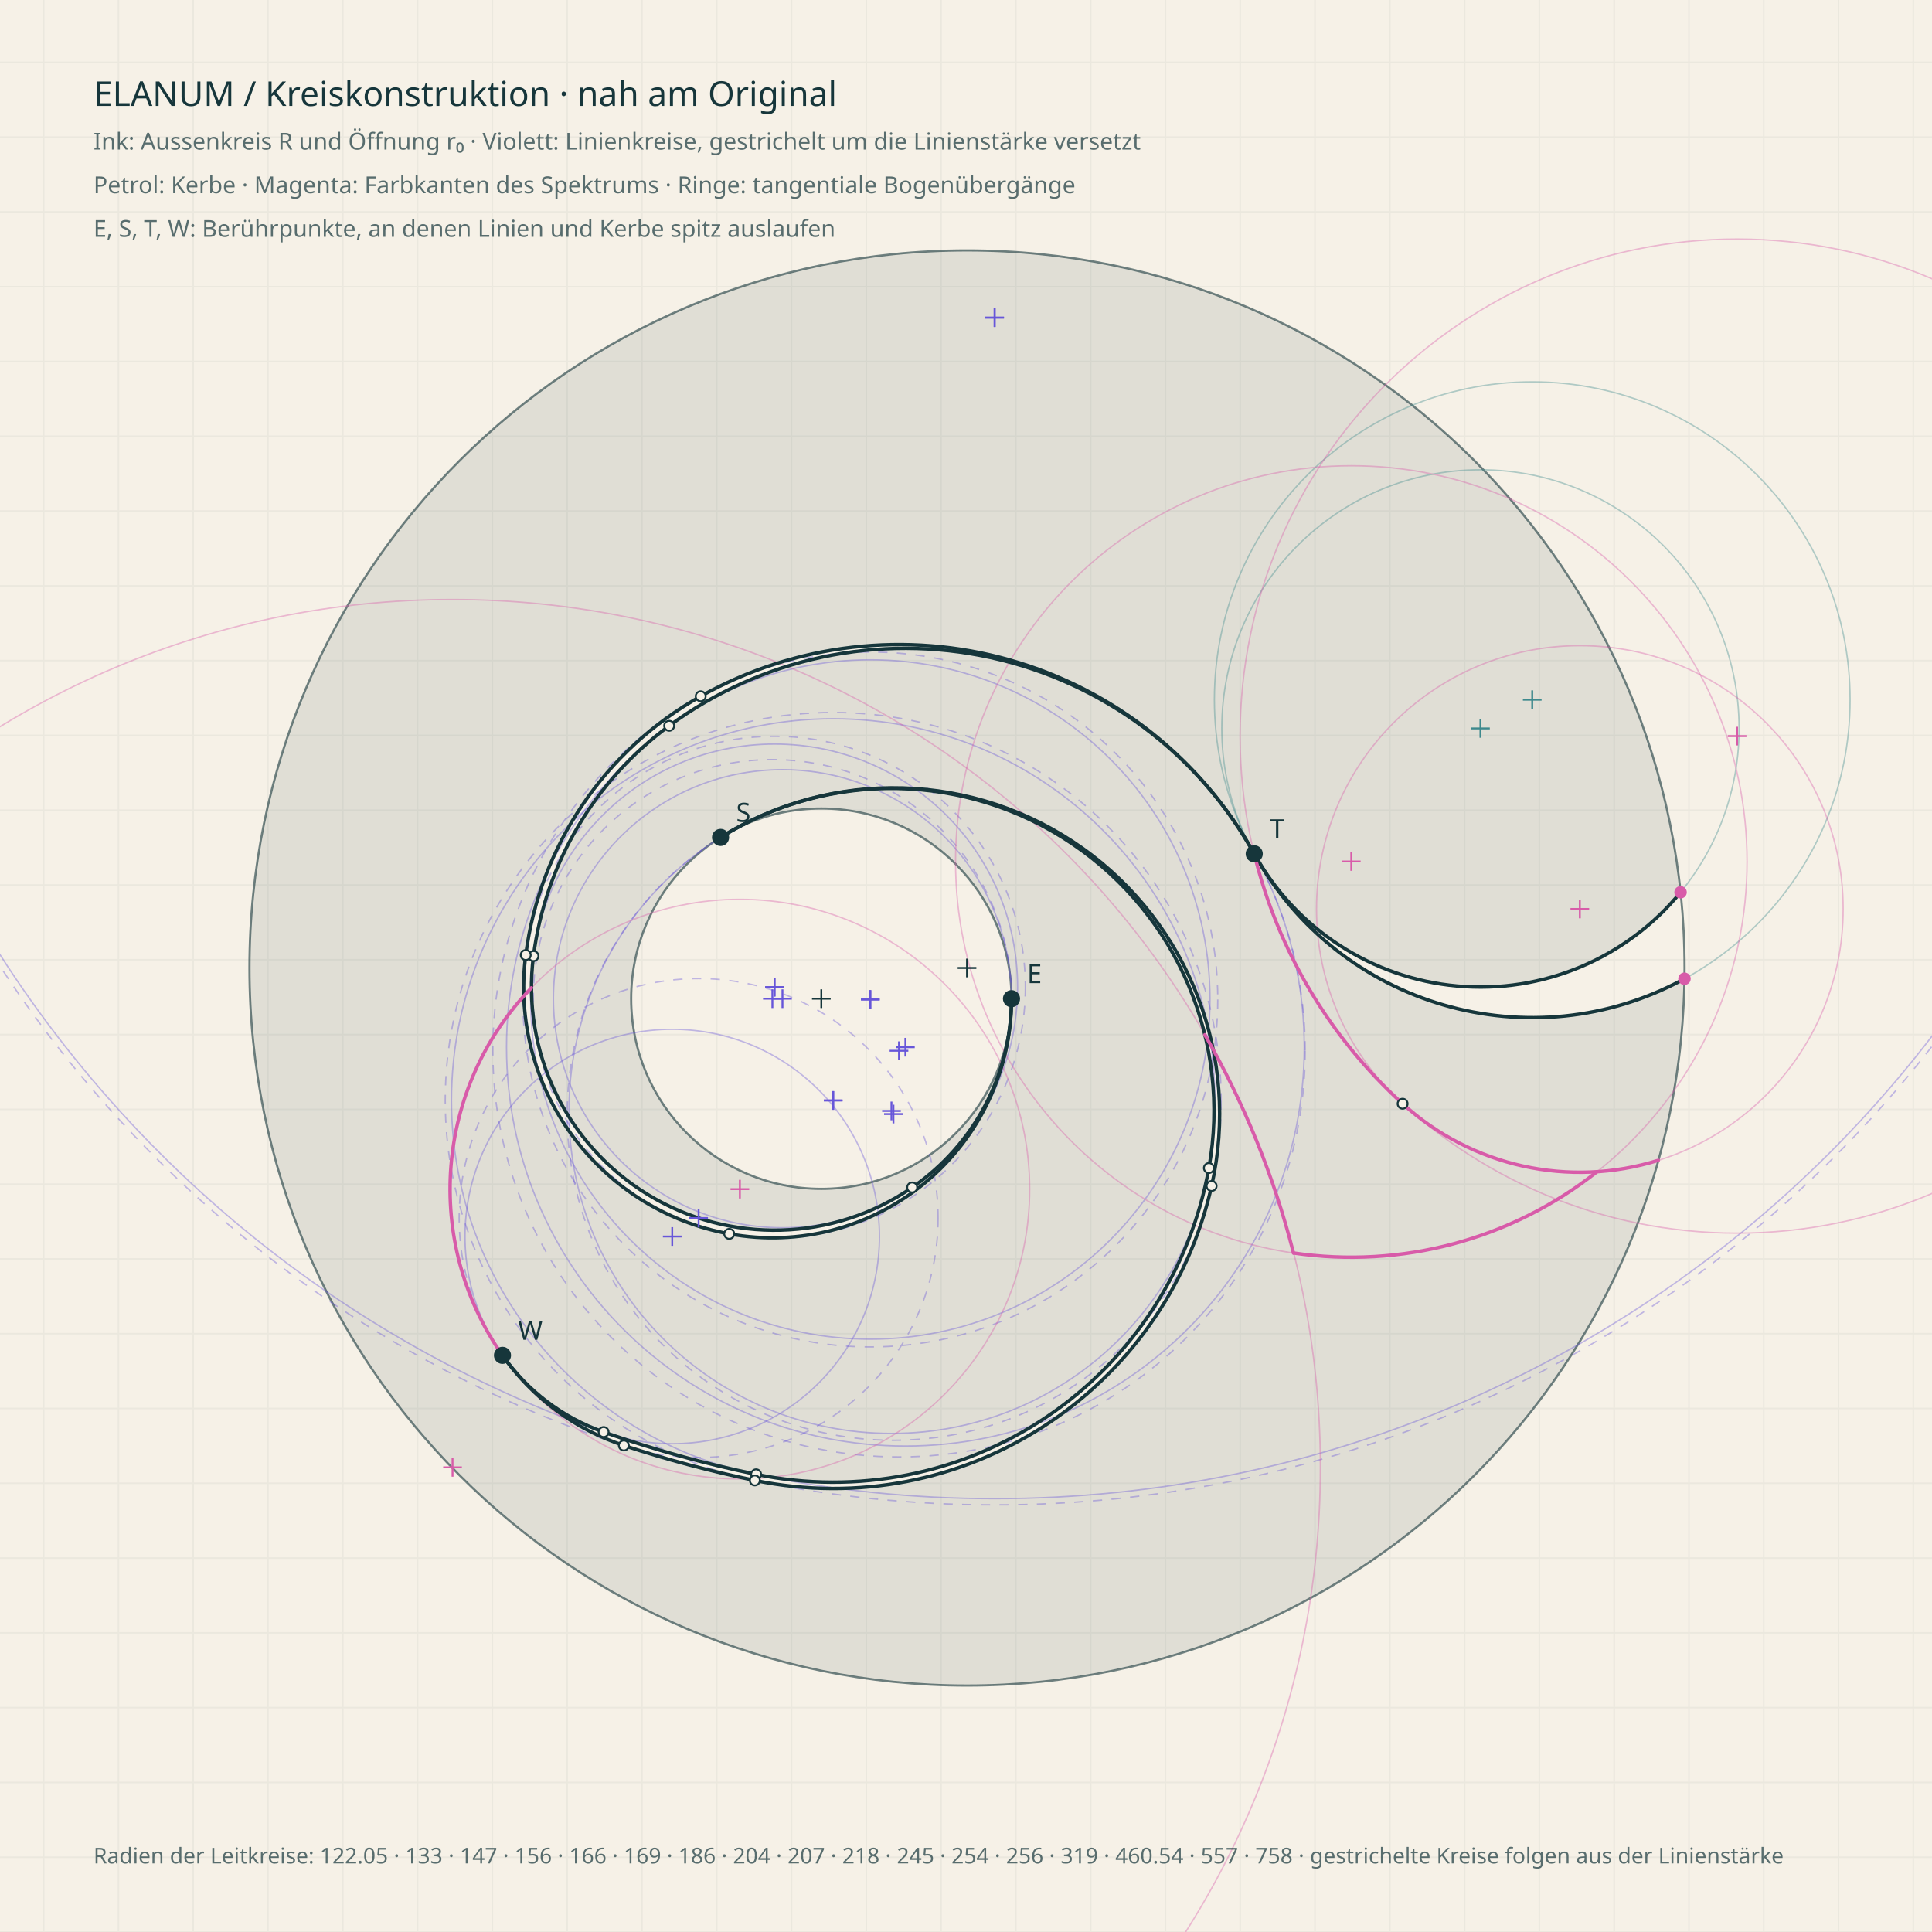
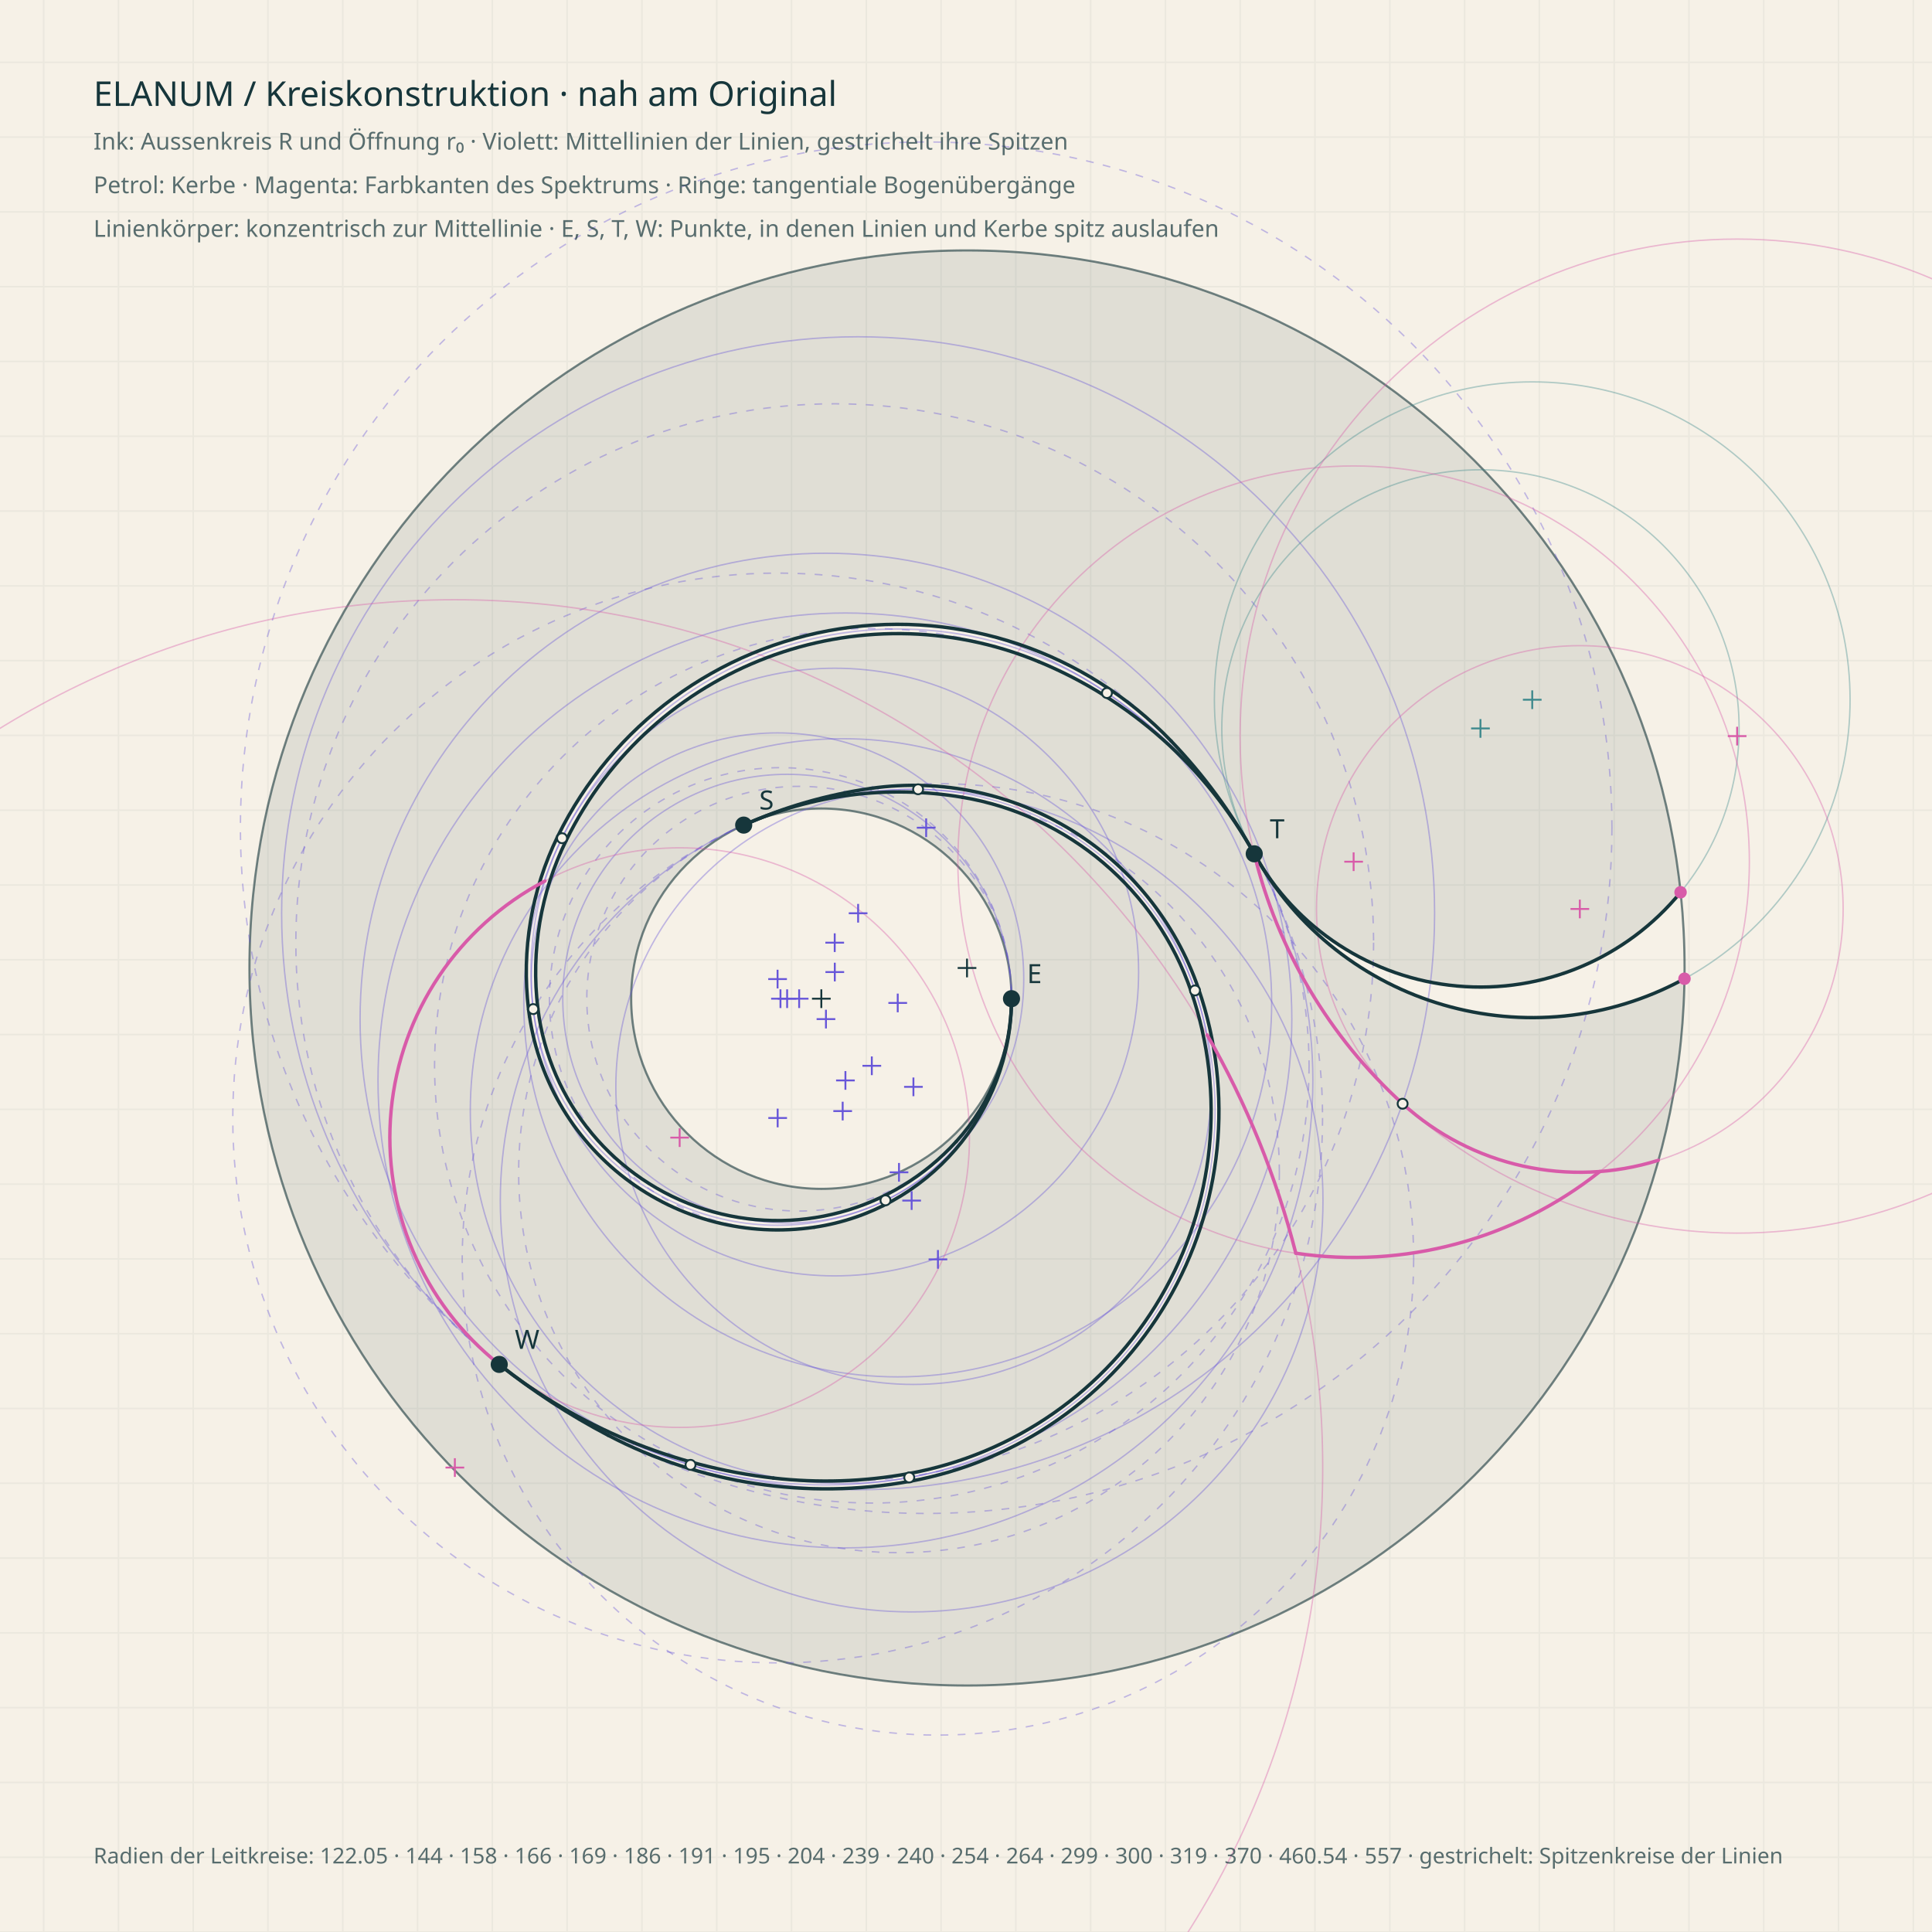
<svg xmlns="http://www.w3.org/2000/svg" width="1240" height="1240" viewBox="4 -8 1240 1240">
  <rect x="-400" y="-400" width="2200" height="2200" fill="#F6F1E7" />
  <path d="M -400 -400 V 1800 M -400 -400 H 1800 M -352 -400 V 1800 M -400 -352 H 1800 M -304 -400 V 1800 M -400 -304 H 1800 M -256 -400 V 1800 M -400 -256 H 1800 M -208 -400 V 1800 M -400 -208 H 1800 M -160 -400 V 1800 M -400 -160 H 1800 M -112 -400 V 1800 M -400 -112 H 1800 M -64 -400 V 1800 M -400 -64 H 1800 M -16 -400 V 1800 M -400 -16 H 1800 M 32 -400 V 1800 M -400 32 H 1800 M 80 -400 V 1800 M -400 80 H 1800 M 128 -400 V 1800 M -400 128 H 1800 M 176 -400 V 1800 M -400 176 H 1800 M 224 -400 V 1800 M -400 224 H 1800 M 272 -400 V 1800 M -400 272 H 1800 M 320 -400 V 1800 M -400 320 H 1800 M 368 -400 V 1800 M -400 368 H 1800 M 416 -400 V 1800 M -400 416 H 1800 M 464 -400 V 1800 M -400 464 H 1800 M 512 -400 V 1800 M -400 512 H 1800 M 560 -400 V 1800 M -400 560 H 1800 M 608 -400 V 1800 M -400 608 H 1800 M 656 -400 V 1800 M -400 656 H 1800 M 704 -400 V 1800 M -400 704 H 1800 M 752 -400 V 1800 M -400 752 H 1800 M 800 -400 V 1800 M -400 800 H 1800 M 848 -400 V 1800 M -400 848 H 1800 M 896 -400 V 1800 M -400 896 H 1800 M 944 -400 V 1800 M -400 944 H 1800 M 992 -400 V 1800 M -400 992 H 1800 M 1040 -400 V 1800 M -400 1040 H 1800 M 1088 -400 V 1800 M -400 1088 H 1800 M 1136 -400 V 1800 M -400 1136 H 1800 M 1184 -400 V 1800 M -400 1184 H 1800 M 1232 -400 V 1800 M -400 1232 H 1800 M 1280 -400 V 1800 M -400 1280 H 1800 M 1328 -400 V 1800 M -400 1328 H 1800 M 1376 -400 V 1800 M -400 1376 H 1800 M 1424 -400 V 1800 M -400 1424 H 1800 M 1472 -400 V 1800 M -400 1472 H 1800 M 1520 -400 V 1800 M -400 1520 H 1800 M 1568 -400 V 1800 M -400 1568 H 1800 M 1616 -400 V 1800 M -400 1616 H 1800 M 1664 -400 V 1800 M -400 1664 H 1800 M 1712 -400 V 1800 M -400 1712 H 1800 M 1760 -400 V 1800 M -400 1760 H 1800" stroke="#16363B" stroke-opacity=".05" stroke-width="1" />
-   <path d="M 1082.621 564.692 A 460.54 460.54 0 1 0 1085.138 620.173 A 204 204 0 0 1 809 540 A 166 166 0 0 0 1082.621 564.692 Z M 653.2 632.98 A 122.05 122.05 0 1 1 409.1 632.98 A 122.05 122.05 0 1 1 653.2 632.98 Z M 653.2 632.98 A 147 147 0 0 1 589.462 754.126 A 156 156 0 0 1 346.383 605.613 A 218 218 0 0 1 433.491 457.831 A 256 256 0 0 1 809 540 A 260.691 260.691 0 0 0 453.723 438.874 A 223 223 0 0 0 341.424 604.974 A 161 161 0 0 0 472.038 783.918 A 153.459 153.459 0 0 0 653.2 632.98 Z M 466.473 529.476 A 207 207 0 0 1 779.895 741.678 A 245 245 0 0 1 489.285 938.244 A 758 758 0 0 1 391.413 911.113 A 133 133 0 0 1 326.5 861.9 A 153.689 153.689 0 0 0 404.396 919.749 A 762 762 0 0 0 488.477 942.161 A 249 249 0 0 0 781.638 753.198 A 209.369 209.369 0 0 0 466.473 529.476 Z" fill="#16363B" fill-opacity=".10" fill-rule="evenodd" />
+   <path d="M 1082.621 564.692 A 460.54 460.54 0 1 0 1085.138 620.173 A 204 204 0 0 1 809 540 A 166 166 0 0 0 1082.621 564.692 Z M 653.2 632.98 A 122.05 122.05 0 1 1 409.1 632.98 A 122.05 122.05 0 1 1 653.2 632.98 Z M 653.2 632.98 A 136.288 136.288 0 0 1 617.781 724.631 A 155 155 0 0 1 349.218 639.287 A 192 192 0 0 1 367.425 531.299 A 237 237 0 0 1 670.537 416.612 A 280.639 280.639 0 0 1 809 540 A 349.726 349.726 0 0 0 755.643 467.596 A 243 243 0 0 0 362.039 528.655 A 198 198 0 0 0 343.263 640.018 A 161 161 0 0 0 526.563 779.673 A 148.281 148.281 0 0 0 653.2 632.98 Z M 481.313 521.569 A 244.125 244.125 0 0 1 621.647 503.697 A 188.5 188.5 0 0 1 768.596 628.507 A 236.5 236.5 0 0 1 587.134 937.803 A 296.5 296.5 0 0 1 500.372 940.654 A 345.871 345.871 0 0 1 324.428 867.712 A 440.147 440.147 0 0 0 394.277 913.188 A 301.5 301.5 0 0 0 588.028 942.722 A 241.5 241.5 0 0 0 773.327 626.888 A 193.5 193.5 0 0 0 563.04 497.99 A 305.335 305.335 0 0 0 481.313 521.569 Z" fill="#16363B" fill-opacity=".10" fill-rule="evenodd" />
  <circle cx="624.65" cy="613.27" r="460.54" fill="none" stroke="#16363B" stroke-opacity=".6" stroke-width="1.4" />
  <circle cx="531.15" cy="632.98" r="122.05" fill="none" stroke="#16363B" stroke-opacity=".6" stroke-width="1.4" />
-   <circle cx="506.2" cy="632.98" r="147" fill="none" stroke="#6756D9" stroke-opacity=".38" stroke-width=".9" />
-   <circle cx="501.102" cy="625.563" r="156" fill="none" stroke="#6756D9" stroke-opacity=".38" stroke-width=".9" />
-   <circle cx="562.593" cy="633.491" r="218" fill="none" stroke="#6756D9" stroke-opacity=".38" stroke-width=".9" />
-   <circle cx="585.097" cy="664.111" r="256" fill="none" stroke="#6756D9" stroke-opacity=".38" stroke-width=".9" />
-   <circle cx="499.741" cy="632.98" r="153.459" fill="none" stroke="#6756D9" stroke-opacity=".38" stroke-width=".9" stroke-dasharray="6 6" />
-   <circle cx="501.102" cy="625.563" r="161" fill="none" stroke="#6756D9" stroke-opacity=".38" stroke-width=".9" stroke-dasharray="6 6" />
-   <circle cx="562.593" cy="633.491" r="223" fill="none" stroke="#6756D9" stroke-opacity=".38" stroke-width=".9" stroke-dasharray="6 6" />
-   <circle cx="580.994" cy="666.385" r="260.691" fill="none" stroke="#6756D9" stroke-opacity=".38" stroke-width=".9" stroke-dasharray="6 6" />
-   <circle cx="576.167" cy="705.022" r="207" fill="none" stroke="#6756D9" stroke-opacity=".38" stroke-width=".9" />
-   <circle cx="538.767" cy="698.293" r="245" fill="none" stroke="#6756D9" stroke-opacity=".38" stroke-width=".9" />
-   <circle cx="642.377" cy="195.864" r="758" fill="none" stroke="#6756D9" stroke-opacity=".38" stroke-width=".9" />
-   <circle cx="435.447" cy="785.614" r="133" fill="none" stroke="#6756D9" stroke-opacity=".38" stroke-width=".9" />
-   <circle cx="577.422" cy="707.031" r="209.369" fill="none" stroke="#6756D9" stroke-opacity=".38" stroke-width=".9" stroke-dasharray="6 6" />
-   <circle cx="538.767" cy="698.293" r="249" fill="none" stroke="#6756D9" stroke-opacity=".38" stroke-width=".9" stroke-dasharray="6 6" />
-   <circle cx="642.377" cy="195.864" r="762" fill="none" stroke="#6756D9" stroke-opacity=".38" stroke-width=".9" stroke-dasharray="6 6" />
-   <circle cx="452.394" cy="773.748" r="153.689" fill="none" stroke="#6756D9" stroke-opacity=".38" stroke-width=".9" stroke-dasharray="6 6" />
+   <circle cx="509.2" cy="632.98" r="144" fill="none" stroke="#6756D9" stroke-opacity=".38" stroke-width=".9" />
+   <circle cx="503.063" cy="620.397" r="158" fill="none" stroke="#6756D9" stroke-opacity=".38" stroke-width=".9" />
+   <circle cx="539.787" cy="615.888" r="195" fill="none" stroke="#6756D9" stroke-opacity=".38" stroke-width=".9" />
+   <circle cx="580.184" cy="635.713" r="240" fill="none" stroke="#6756D9" stroke-opacity=".38" stroke-width=".9" />
+   <circle cx="546.614" cy="685.443" r="300" fill="none" stroke="#6756D9" stroke-opacity=".38" stroke-width=".9" />
+   <circle cx="589.112" cy="762.557" r="264" fill="none" stroke="#6756D9" stroke-opacity=".38" stroke-width=".9" />
+   <circle cx="590.259" cy="689.566" r="191" fill="none" stroke="#6756D9" stroke-opacity=".38" stroke-width=".9" />
+   <circle cx="544.847" cy="705.114" r="239" fill="none" stroke="#6756D9" stroke-opacity=".38" stroke-width=".9" />
+   <circle cx="534.119" cy="646.081" r="299" fill="none" stroke="#6756D9" stroke-opacity=".38" stroke-width=".9" />
+   <circle cx="554.759" cy="578.147" r="370" fill="none" stroke="#6756D9" stroke-opacity=".38" stroke-width=".9" />
+   <circle cx="516.912" cy="632.98" r="136.288" fill="none" stroke="#6756D9" stroke-opacity=".38" stroke-width=".9" stroke-dasharray="5 6" />
+   <circle cx="563.548" cy="676.056" r="280.639" fill="none" stroke="#6756D9" stroke-opacity=".38" stroke-width=".9" stroke-dasharray="5 6" />
+   <circle cx="504.919" cy="632.98" r="148.281" fill="none" stroke="#6756D9" stroke-opacity=".38" stroke-width=".9" stroke-dasharray="5 6" />
+   <circle cx="503.123" cy="709.55" r="349.726" fill="none" stroke="#6756D9" stroke-opacity=".38" stroke-width=".9" stroke-dasharray="5 6" />
+   <circle cx="580.997" cy="744.414" r="244.125" fill="none" stroke="#6756D9" stroke-opacity=".38" stroke-width=".9" stroke-dasharray="5 6" />
+   <circle cx="539.738" cy="597.03" r="345.871" fill="none" stroke="#6756D9" stroke-opacity=".38" stroke-width=".9" stroke-dasharray="5 6" />
+   <circle cx="605.991" cy="800.289" r="305.335" fill="none" stroke="#6756D9" stroke-opacity=".38" stroke-width=".9" stroke-dasharray="5 6" />
+   <circle cx="598.426" cy="523.25" r="440.147" fill="none" stroke="#6756D9" stroke-opacity=".38" stroke-width=".9" stroke-dasharray="5 6" />
  <circle cx="954.187" cy="459.522" r="166" fill="none" stroke="#3E898D" stroke-opacity=".38" stroke-width=".9" />
  <circle cx="987.422" cy="441.099" r="204" fill="none" stroke="#3E898D" stroke-opacity=".38" stroke-width=".9" />
  <circle cx="1118.924" cy="464.449" r="319" fill="none" stroke="#D85BA9" stroke-opacity=".38" stroke-width=".9" />
  <circle cx="1017.972" cy="575.393" r="169" fill="none" stroke="#D85BA9" stroke-opacity=".38" stroke-width=".9" />
-   <circle cx="478.862" cy="755.215" r="186" fill="none" stroke="#D85BA9" stroke-opacity=".38" stroke-width=".9" />
-   <circle cx="294.446" cy="933.776" r="557" fill="none" stroke="#D85BA9" stroke-opacity=".38" stroke-width=".9" />
-   <circle cx="871.293" cy="544.923" r="254" fill="none" stroke="#D85BA9" stroke-opacity=".38" stroke-width=".9" />
-   <path d="M 653.2 632.98 A 147 147 0 0 1 589.462 754.126" fill="none" stroke="#16363B" stroke-width="2.2" stroke-linecap="round" />
-   <path d="M 589.462 754.126 A 156 156 0 0 1 346.383 605.613" fill="none" stroke="#16363B" stroke-width="2.2" stroke-linecap="round" />
-   <path d="M 346.383 605.613 A 218 218 0 0 1 433.491 457.831" fill="none" stroke="#16363B" stroke-width="2.2" stroke-linecap="round" />
-   <path d="M 433.491 457.831 A 256 256 0 0 1 809 540" fill="none" stroke="#16363B" stroke-width="2.2" stroke-linecap="round" />
-   <path d="M 653.2 632.98 A 153.459 153.459 0 0 1 472.038 783.918" fill="none" stroke="#16363B" stroke-width="2.2" stroke-linecap="round" />
-   <path d="M 472.038 783.918 A 161 161 0 0 1 341.424 604.974" fill="none" stroke="#16363B" stroke-width="2.2" stroke-linecap="round" />
-   <path d="M 341.424 604.974 A 223 223 0 0 1 453.723 438.874" fill="none" stroke="#16363B" stroke-width="2.2" stroke-linecap="round" />
-   <path d="M 453.723 438.874 A 260.691 260.691 0 0 1 809 540" fill="none" stroke="#16363B" stroke-width="2.2" stroke-linecap="round" />
-   <path d="M 466.473 529.476 A 207 207 0 0 1 779.895 741.678" fill="none" stroke="#16363B" stroke-width="2.2" stroke-linecap="round" />
-   <path d="M 779.895 741.678 A 245 245 0 0 1 489.285 938.244" fill="none" stroke="#16363B" stroke-width="2.2" stroke-linecap="round" />
-   <path d="M 489.285 938.244 A 758 758 0 0 1 391.413 911.113" fill="none" stroke="#16363B" stroke-width="2.2" stroke-linecap="round" />
-   <path d="M 391.413 911.113 A 133 133 0 0 1 326.5 861.9" fill="none" stroke="#16363B" stroke-width="2.2" stroke-linecap="round" />
-   <path d="M 466.473 529.476 A 209.369 209.369 0 0 1 781.638 753.198" fill="none" stroke="#16363B" stroke-width="2.2" stroke-linecap="round" />
-   <path d="M 781.638 753.198 A 249 249 0 0 1 488.477 942.161" fill="none" stroke="#16363B" stroke-width="2.2" stroke-linecap="round" />
-   <path d="M 488.477 942.161 A 762 762 0 0 1 404.396 919.749" fill="none" stroke="#16363B" stroke-width="2.2" stroke-linecap="round" />
-   <path d="M 404.396 919.749 A 153.689 153.689 0 0 1 326.5 861.9" fill="none" stroke="#16363B" stroke-width="2.2" stroke-linecap="round" />
+   <circle cx="440.216" cy="722.147" r="186" fill="none" stroke="#D85BA9" stroke-opacity=".38" stroke-width=".9" />
+   <circle cx="295.939" cy="933.917" r="557" fill="none" stroke="#D85BA9" stroke-opacity=".38" stroke-width=".9" />
+   <circle cx="872.786" cy="545.063" r="254" fill="none" stroke="#D85BA9" stroke-opacity=".38" stroke-width=".9" />
+   <path d="M 653.2 632.98 A 136.288 136.288 0 0 1 617.781 724.631" fill="none" stroke="#16363B" stroke-width="2.2" stroke-linecap="round" />
+   <path d="M 617.781 724.631 A 155 155 0 0 1 349.218 639.287" fill="none" stroke="#16363B" stroke-width="2.2" stroke-linecap="round" />
+   <path d="M 349.218 639.287 A 192 192 0 0 1 367.425 531.299" fill="none" stroke="#16363B" stroke-width="2.2" stroke-linecap="round" />
+   <path d="M 367.425 531.299 A 237 237 0 0 1 670.537 416.612" fill="none" stroke="#16363B" stroke-width="2.2" stroke-linecap="round" />
+   <path d="M 670.537 416.612 A 280.639 280.639 0 0 1 809 540" fill="none" stroke="#16363B" stroke-width="2.2" stroke-linecap="round" />
+   <path d="M 653.2 632.98 A 148.281 148.281 0 0 1 526.563 779.673" fill="none" stroke="#16363B" stroke-width="2.2" stroke-linecap="round" />
+   <path d="M 526.563 779.673 A 161 161 0 0 1 343.263 640.018" fill="none" stroke="#16363B" stroke-width="2.2" stroke-linecap="round" />
+   <path d="M 343.263 640.018 A 198 198 0 0 1 362.039 528.655" fill="none" stroke="#16363B" stroke-width="2.2" stroke-linecap="round" />
+   <path d="M 362.039 528.655 A 243 243 0 0 1 755.643 467.596" fill="none" stroke="#16363B" stroke-width="2.2" stroke-linecap="round" />
+   <path d="M 755.643 467.596 A 349.726 349.726 0 0 1 809 540" fill="none" stroke="#16363B" stroke-width="2.2" stroke-linecap="round" />
+   <path d="M 481.313 521.569 A 244.125 244.125 0 0 1 621.647 503.697" fill="none" stroke="#16363B" stroke-width="2.2" stroke-linecap="round" />
+   <path d="M 621.647 503.697 A 188.5 188.5 0 0 1 768.596 628.507" fill="none" stroke="#16363B" stroke-width="2.2" stroke-linecap="round" />
+   <path d="M 768.596 628.507 A 236.5 236.5 0 0 1 587.134 937.803" fill="none" stroke="#16363B" stroke-width="2.2" stroke-linecap="round" />
+   <path d="M 587.134 937.803 A 296.5 296.5 0 0 1 500.372 940.654" fill="none" stroke="#16363B" stroke-width="2.2" stroke-linecap="round" />
+   <path d="M 500.372 940.654 A 345.871 345.871 0 0 1 324.428 867.712" fill="none" stroke="#16363B" stroke-width="2.2" stroke-linecap="round" />
+   <path d="M 481.313 521.569 A 305.335 305.335 0 0 1 563.04 497.99" fill="none" stroke="#16363B" stroke-width="2.2" stroke-linecap="round" />
+   <path d="M 563.04 497.99 A 193.5 193.5 0 0 1 773.327 626.888" fill="none" stroke="#16363B" stroke-width="2.2" stroke-linecap="round" />
+   <path d="M 773.327 626.888 A 241.5 241.5 0 0 1 588.028 942.722" fill="none" stroke="#16363B" stroke-width="2.2" stroke-linecap="round" />
+   <path d="M 588.028 942.722 A 301.5 301.5 0 0 1 394.277 913.188" fill="none" stroke="#16363B" stroke-width="2.2" stroke-linecap="round" />
+   <path d="M 394.277 913.188 A 440.147 440.147 0 0 1 324.428 867.712" fill="none" stroke="#16363B" stroke-width="2.2" stroke-linecap="round" />
  <path d="M 809 540 A 166 166 0 0 0 1082.621 564.692" fill="none" stroke="#16363B" stroke-width="2.2" stroke-linecap="round" />
  <path d="M 809 540 A 204 204 0 0 0 1085.138 620.173" fill="none" stroke="#16363B" stroke-width="2.2" stroke-linecap="round" />
  <path d="M 809 540 A 319 319 0 0 0 904.233 700.391" fill="none" stroke="#D85BA9" stroke-width="2.2" stroke-linecap="round" />
  <path d="M 904.233 700.391 A 169 169 0 0 0 1068.338 736.714" fill="none" stroke="#D85BA9" stroke-width="2.2" stroke-linecap="round" />
-   <path d="M 326.5 861.9 A 186 186 0 0 1 345.103 625.969" fill="none" stroke="#D85BA9" stroke-width="2.2" stroke-linecap="round" />
-   <path d="M 777.307 656.119 A 557 557 0 0 1 834.187 796.198" fill="none" stroke="#D85BA9" stroke-width="2.2" stroke-linecap="round" />
-   <path d="M 834.187 796.198 A 254 254 0 0 0 1028.998 744.033" fill="none" stroke="#D85BA9" stroke-width="2.2" stroke-linecap="round" />
+   <path d="M 324.428 867.712 A 186 186 0 0 1 353.743 557.47" fill="none" stroke="#D85BA9" stroke-width="2.2" stroke-linecap="round" />
+   <path d="M 778.801 656.259 A 557 557 0 0 1 835.681 796.338" fill="none" stroke="#D85BA9" stroke-width="2.2" stroke-linecap="round" />
+   <path d="M 835.681 796.338 A 254 254 0 0 0 1030.832 743.903" fill="none" stroke="#D85BA9" stroke-width="2.2" stroke-linecap="round" />
  <path d="M 618.65 613.27 h 12 M 624.65 607.27 v 12" stroke="#16363B" stroke-width="1.2" />
  <path d="M 525.15 632.98 h 12 M 531.15 626.98 v 12" stroke="#16363B" stroke-width="1.2" />
-   <path d="M 500.2 632.98 h 12 M 506.2 626.98 v 12" stroke="#6756D9" stroke-width="1.2" />
-   <path d="M 495.102 625.563 h 12 M 501.102 619.563 v 12" stroke="#6756D9" stroke-width="1.2" />
-   <path d="M 556.593 633.491 h 12 M 562.593 627.491 v 12" stroke="#6756D9" stroke-width="1.2" />
-   <path d="M 579.097 664.111 h 12 M 585.097 658.111 v 12" stroke="#6756D9" stroke-width="1.2" />
-   <path d="M 493.741 632.98 h 12 M 499.741 626.98 v 12" stroke="#6756D9" stroke-width="1.2" />
-   <path d="M 495.102 625.563 h 12 M 501.102 619.563 v 12" stroke="#6756D9" stroke-width="1.2" />
-   <path d="M 556.593 633.491 h 12 M 562.593 627.491 v 12" stroke="#6756D9" stroke-width="1.2" />
-   <path d="M 574.994 666.385 h 12 M 580.994 660.385 v 12" stroke="#6756D9" stroke-width="1.2" />
-   <path d="M 570.167 705.022 h 12 M 576.167 699.022 v 12" stroke="#6756D9" stroke-width="1.2" />
-   <path d="M 532.767 698.293 h 12 M 538.767 692.293 v 12" stroke="#6756D9" stroke-width="1.2" />
-   <path d="M 636.377 195.864 h 12 M 642.377 189.864 v 12" stroke="#6756D9" stroke-width="1.2" />
-   <path d="M 429.447 785.614 h 12 M 435.447 779.614 v 12" stroke="#6756D9" stroke-width="1.2" />
-   <path d="M 571.422 707.031 h 12 M 577.422 701.031 v 12" stroke="#6756D9" stroke-width="1.2" />
-   <path d="M 532.767 698.293 h 12 M 538.767 692.293 v 12" stroke="#6756D9" stroke-width="1.2" />
-   <path d="M 636.377 195.864 h 12 M 642.377 189.864 v 12" stroke="#6756D9" stroke-width="1.2" />
-   <path d="M 446.394 773.748 h 12 M 452.394 767.748 v 12" stroke="#6756D9" stroke-width="1.2" />
+   <path d="M 503.2 632.98 h 12 M 509.2 626.98 v 12" stroke="#6756D9" stroke-width="1.2" />
+   <path d="M 497.063 620.397 h 12 M 503.063 614.397 v 12" stroke="#6756D9" stroke-width="1.2" />
+   <path d="M 533.787 615.888 h 12 M 539.787 609.888 v 12" stroke="#6756D9" stroke-width="1.2" />
+   <path d="M 574.184 635.713 h 12 M 580.184 629.713 v 12" stroke="#6756D9" stroke-width="1.2" />
+   <path d="M 540.614 685.443 h 12 M 546.614 679.443 v 12" stroke="#6756D9" stroke-width="1.2" />
+   <path d="M 583.112 762.557 h 12 M 589.112 756.557 v 12" stroke="#6756D9" stroke-width="1.2" />
+   <path d="M 584.259 689.566 h 12 M 590.259 683.566 v 12" stroke="#6756D9" stroke-width="1.2" />
+   <path d="M 538.847 705.114 h 12 M 544.847 699.114 v 12" stroke="#6756D9" stroke-width="1.2" />
+   <path d="M 528.119 646.081 h 12 M 534.119 640.081 v 12" stroke="#6756D9" stroke-width="1.2" />
+   <path d="M 548.759 578.147 h 12 M 554.759 572.147 v 12" stroke="#6756D9" stroke-width="1.2" />
+   <path d="M 510.912 632.98 h 12 M 516.912 626.98 v 12" stroke="#6756D9" stroke-width="1.2" />
+   <path d="M 557.548 676.056 h 12 M 563.548 670.056 v 12" stroke="#6756D9" stroke-width="1.2" />
+   <path d="M 498.919 632.98 h 12 M 504.919 626.98 v 12" stroke="#6756D9" stroke-width="1.2" />
+   <path d="M 497.123 709.55 h 12 M 503.123 703.55 v 12" stroke="#6756D9" stroke-width="1.2" />
+   <path d="M 574.997 744.414 h 12 M 580.997 738.414 v 12" stroke="#6756D9" stroke-width="1.2" />
+   <path d="M 533.738 597.03 h 12 M 539.738 591.03 v 12" stroke="#6756D9" stroke-width="1.2" />
+   <path d="M 599.991 800.289 h 12 M 605.991 794.289 v 12" stroke="#6756D9" stroke-width="1.2" />
+   <path d="M 592.426 523.25 h 12 M 598.426 517.25 v 12" stroke="#6756D9" stroke-width="1.2" />
  <path d="M 948.187 459.522 h 12 M 954.187 453.522 v 12" stroke="#3E898D" stroke-width="1.2" />
  <path d="M 981.422 441.099 h 12 M 987.422 435.099 v 12" stroke="#3E898D" stroke-width="1.2" />
  <path d="M 1112.924 464.449 h 12 M 1118.924 458.449 v 12" stroke="#D85BA9" stroke-width="1.2" />
  <path d="M 1011.972 575.393 h 12 M 1017.972 569.393 v 12" stroke="#D85BA9" stroke-width="1.2" />
-   <path d="M 472.862 755.215 h 12 M 478.862 749.215 v 12" stroke="#D85BA9" stroke-width="1.2" />
-   <path d="M 288.446 933.776 h 12 M 294.446 927.776 v 12" stroke="#D85BA9" stroke-width="1.2" />
-   <path d="M 865.293 544.923 h 12 M 871.293 538.923 v 12" stroke="#D85BA9" stroke-width="1.2" />
-   <circle cx="589.462" cy="754.126" r="3.2" fill="#F6F1E7" stroke="#16363B" stroke-width="1.2" />
-   <circle cx="346.383" cy="605.613" r="3.2" fill="#F6F1E7" stroke="#16363B" stroke-width="1.2" />
-   <circle cx="433.491" cy="457.831" r="3.2" fill="#F6F1E7" stroke="#16363B" stroke-width="1.2" />
-   <circle cx="472.038" cy="783.918" r="3.2" fill="#F6F1E7" stroke="#16363B" stroke-width="1.2" />
-   <circle cx="341.424" cy="604.974" r="3.2" fill="#F6F1E7" stroke="#16363B" stroke-width="1.2" />
-   <circle cx="453.723" cy="438.874" r="3.2" fill="#F6F1E7" stroke="#16363B" stroke-width="1.2" />
-   <circle cx="779.895" cy="741.678" r="3.2" fill="#F6F1E7" stroke="#16363B" stroke-width="1.2" />
-   <circle cx="489.285" cy="938.244" r="3.2" fill="#F6F1E7" stroke="#16363B" stroke-width="1.2" />
-   <circle cx="391.413" cy="911.113" r="3.2" fill="#F6F1E7" stroke="#16363B" stroke-width="1.2" />
-   <circle cx="781.638" cy="753.198" r="3.2" fill="#F6F1E7" stroke="#16363B" stroke-width="1.2" />
-   <circle cx="488.477" cy="942.161" r="3.2" fill="#F6F1E7" stroke="#16363B" stroke-width="1.2" />
-   <circle cx="404.396" cy="919.749" r="3.2" fill="#F6F1E7" stroke="#16363B" stroke-width="1.2" />
+   <path d="M 434.216 722.147 h 12 M 440.216 716.147 v 12" stroke="#D85BA9" stroke-width="1.2" />
+   <path d="M 289.939 933.917 h 12 M 295.939 927.917 v 12" stroke="#D85BA9" stroke-width="1.2" />
+   <path d="M 866.786 545.063 h 12 M 872.786 539.063 v 12" stroke="#D85BA9" stroke-width="1.2" />
+   <circle cx="572.325" cy="762.406" r="3.2" fill="#F6F1E7" stroke="#16363B" stroke-width="1.2" />
+   <circle cx="346.24" cy="639.652" r="3.2" fill="#F6F1E7" stroke="#16363B" stroke-width="1.2" />
+   <circle cx="364.732" cy="529.977" r="3.2" fill="#F6F1E7" stroke="#16363B" stroke-width="1.2" />
+   <circle cx="714.466" cy="436.795" r="3.2" fill="#F6F1E7" stroke="#16363B" stroke-width="1.2" />
+   <circle cx="593.259" cy="498.589" r="3.2" fill="#F6F1E7" stroke="#16363B" stroke-width="1.2" />
+   <circle cx="770.961" cy="627.698" r="3.2" fill="#F6F1E7" stroke="#16363B" stroke-width="1.2" />
+   <circle cx="587.581" cy="940.262" r="3.2" fill="#F6F1E7" stroke="#16363B" stroke-width="1.2" />
+   <circle cx="447.199" cy="932.168" r="3.2" fill="#F6F1E7" stroke="#16363B" stroke-width="1.2" />
  <circle cx="904.233" cy="700.391" r="3.2" fill="#F6F1E7" stroke="#16363B" stroke-width="1.2" />
  <circle cx="653.2" cy="632.98" r="5.5" fill="#16363B" />
  <text x="663.2" y="622.98" font-family="sans-serif" font-size="17" fill="#16363B">E</text>
-   <circle cx="466.473" cy="529.476" r="5.5" fill="#16363B" />
-   <text x="476.473" y="519.476" font-family="sans-serif" font-size="17" fill="#16363B">S</text>
+   <circle cx="481.313" cy="521.569" r="5.5" fill="#16363B" />
+   <text x="491.313" y="511.569" font-family="sans-serif" font-size="17" fill="#16363B">S</text>
  <circle cx="809" cy="540" r="5.5" fill="#16363B" />
  <text x="819" y="530" font-family="sans-serif" font-size="17" fill="#16363B">T</text>
-   <circle cx="326.5" cy="861.9" r="5.5" fill="#16363B" />
-   <text x="336.5" y="851.9" font-family="sans-serif" font-size="17" fill="#16363B">W</text>
+   <circle cx="324.428" cy="867.712" r="5.5" fill="#16363B" />
+   <text x="334.428" y="857.712" font-family="sans-serif" font-size="17" fill="#16363B">W</text>
  <circle cx="1082.621" cy="564.692" r="4" fill="#D85BA9" />
  <circle cx="1085.138" cy="620.173" r="4" fill="#D85BA9" />
  <text x="64" y="60" font-family="sans-serif" font-size="22" fill="#16363B">ELANUM / Kreiskonstruktion · nah am Original</text>
-   <text x="64" y="88" font-family="sans-serif" font-size="15" fill="#16363B" fill-opacity=".7">Ink: Aussenkreis R und Öffnung r₀ · Violett: Linienkreise, gestrichelt um die Linienstärke versetzt</text>
+   <text x="64" y="88" font-family="sans-serif" font-size="15" fill="#16363B" fill-opacity=".7">Ink: Aussenkreis R und Öffnung r₀ · Violett: Mittellinien der Linien, gestrichelt ihre Spitzen</text>
  <text x="64" y="116" font-family="sans-serif" font-size="15" fill="#16363B" fill-opacity=".7">Petrol: Kerbe · Magenta: Farbkanten des Spektrums · Ringe: tangentiale Bogenübergänge</text>
-   <text x="64" y="144" font-family="sans-serif" font-size="15" fill="#16363B" fill-opacity=".7">E, S, T, W: Berührpunkte, an denen Linien und Kerbe spitz auslaufen</text>
-   <text x="64" y="1188" font-family="sans-serif" font-size="14" fill="#16363B" fill-opacity=".7">Radien der Leitkreise: 122.05 · 133 · 147 · 156 · 166 · 169 · 186 · 204 · 207 · 218 · 245 · 254 · 256 · 319 · 460.54 · 557 · 758 · gestrichelte Kreise folgen aus der Linienstärke</text>
+   <text x="64" y="144" font-family="sans-serif" font-size="15" fill="#16363B" fill-opacity=".7">Linienkörper: konzentrisch zur Mittellinie · E, S, T, W: Punkte, in denen Linien und Kerbe spitz auslaufen</text>
+   <text x="64" y="1188" font-family="sans-serif" font-size="14" fill="#16363B" fill-opacity=".7">Radien der Leitkreise: 122.05 · 144 · 158 · 166 · 169 · 186 · 191 · 195 · 204 · 239 · 240 · 254 · 264 · 299 · 300 · 319 · 370 · 460.54 · 557 · gestrichelt: Spitzenkreise der Linien</text>
</svg>
